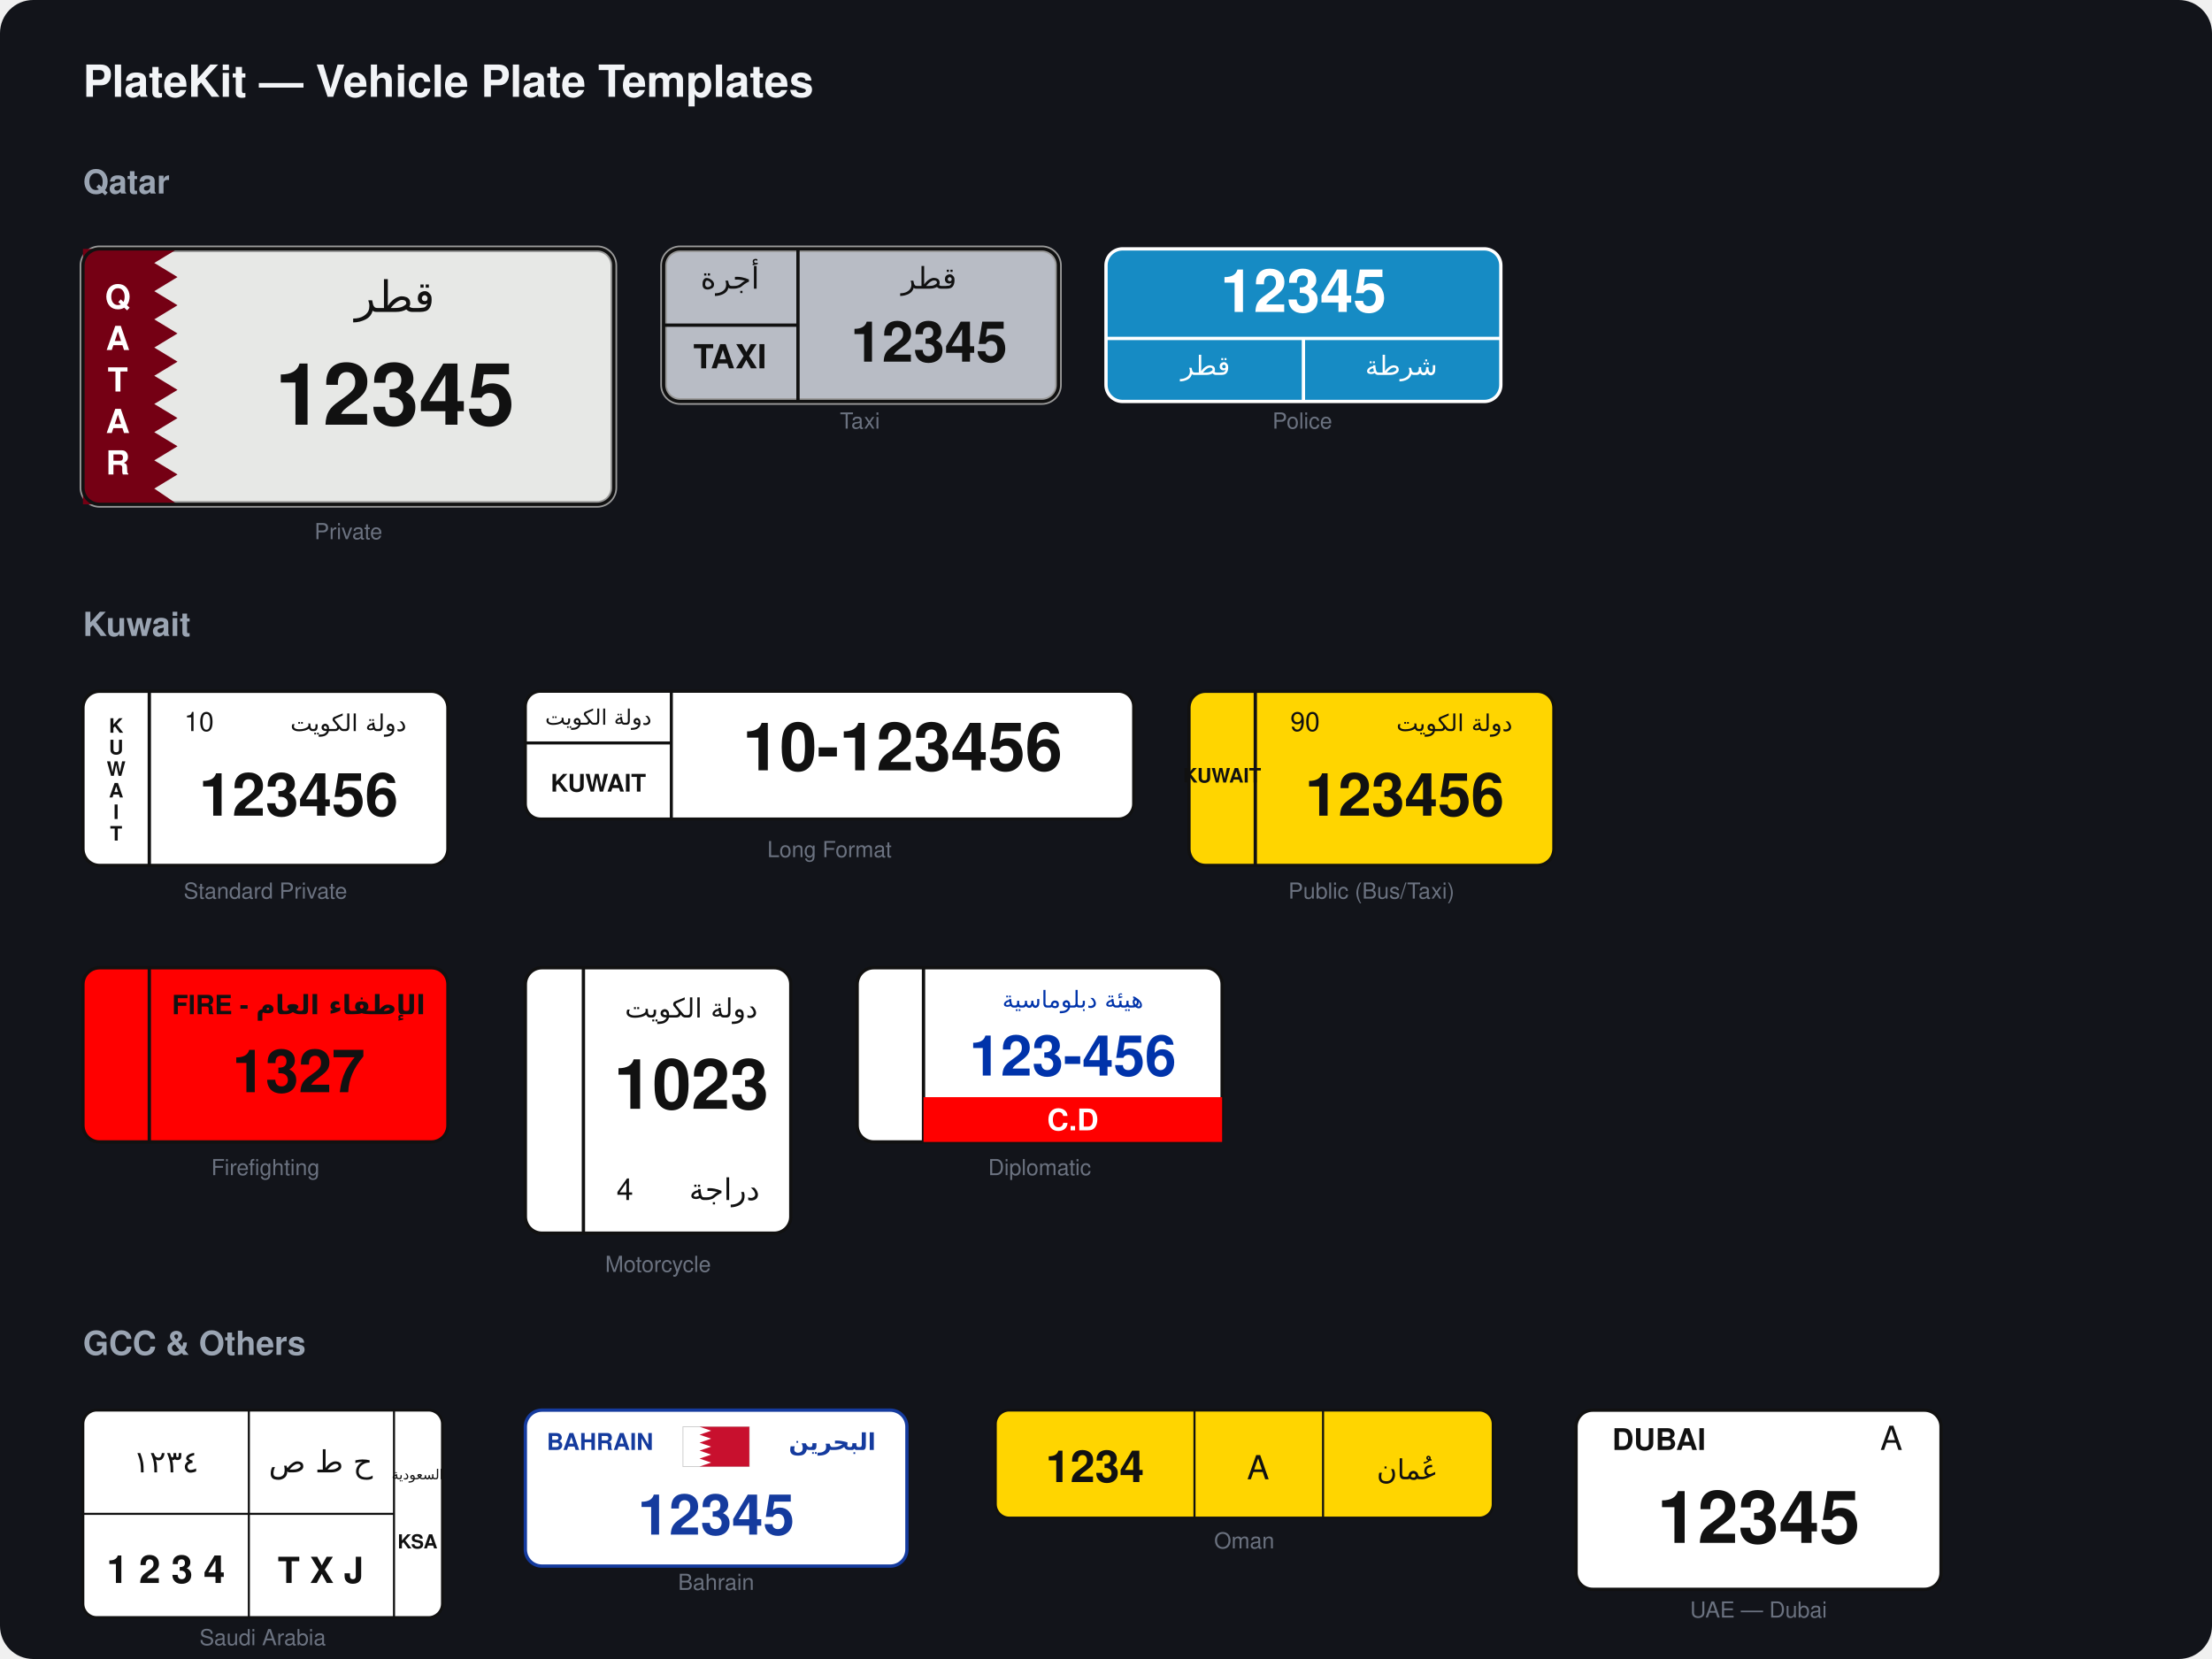
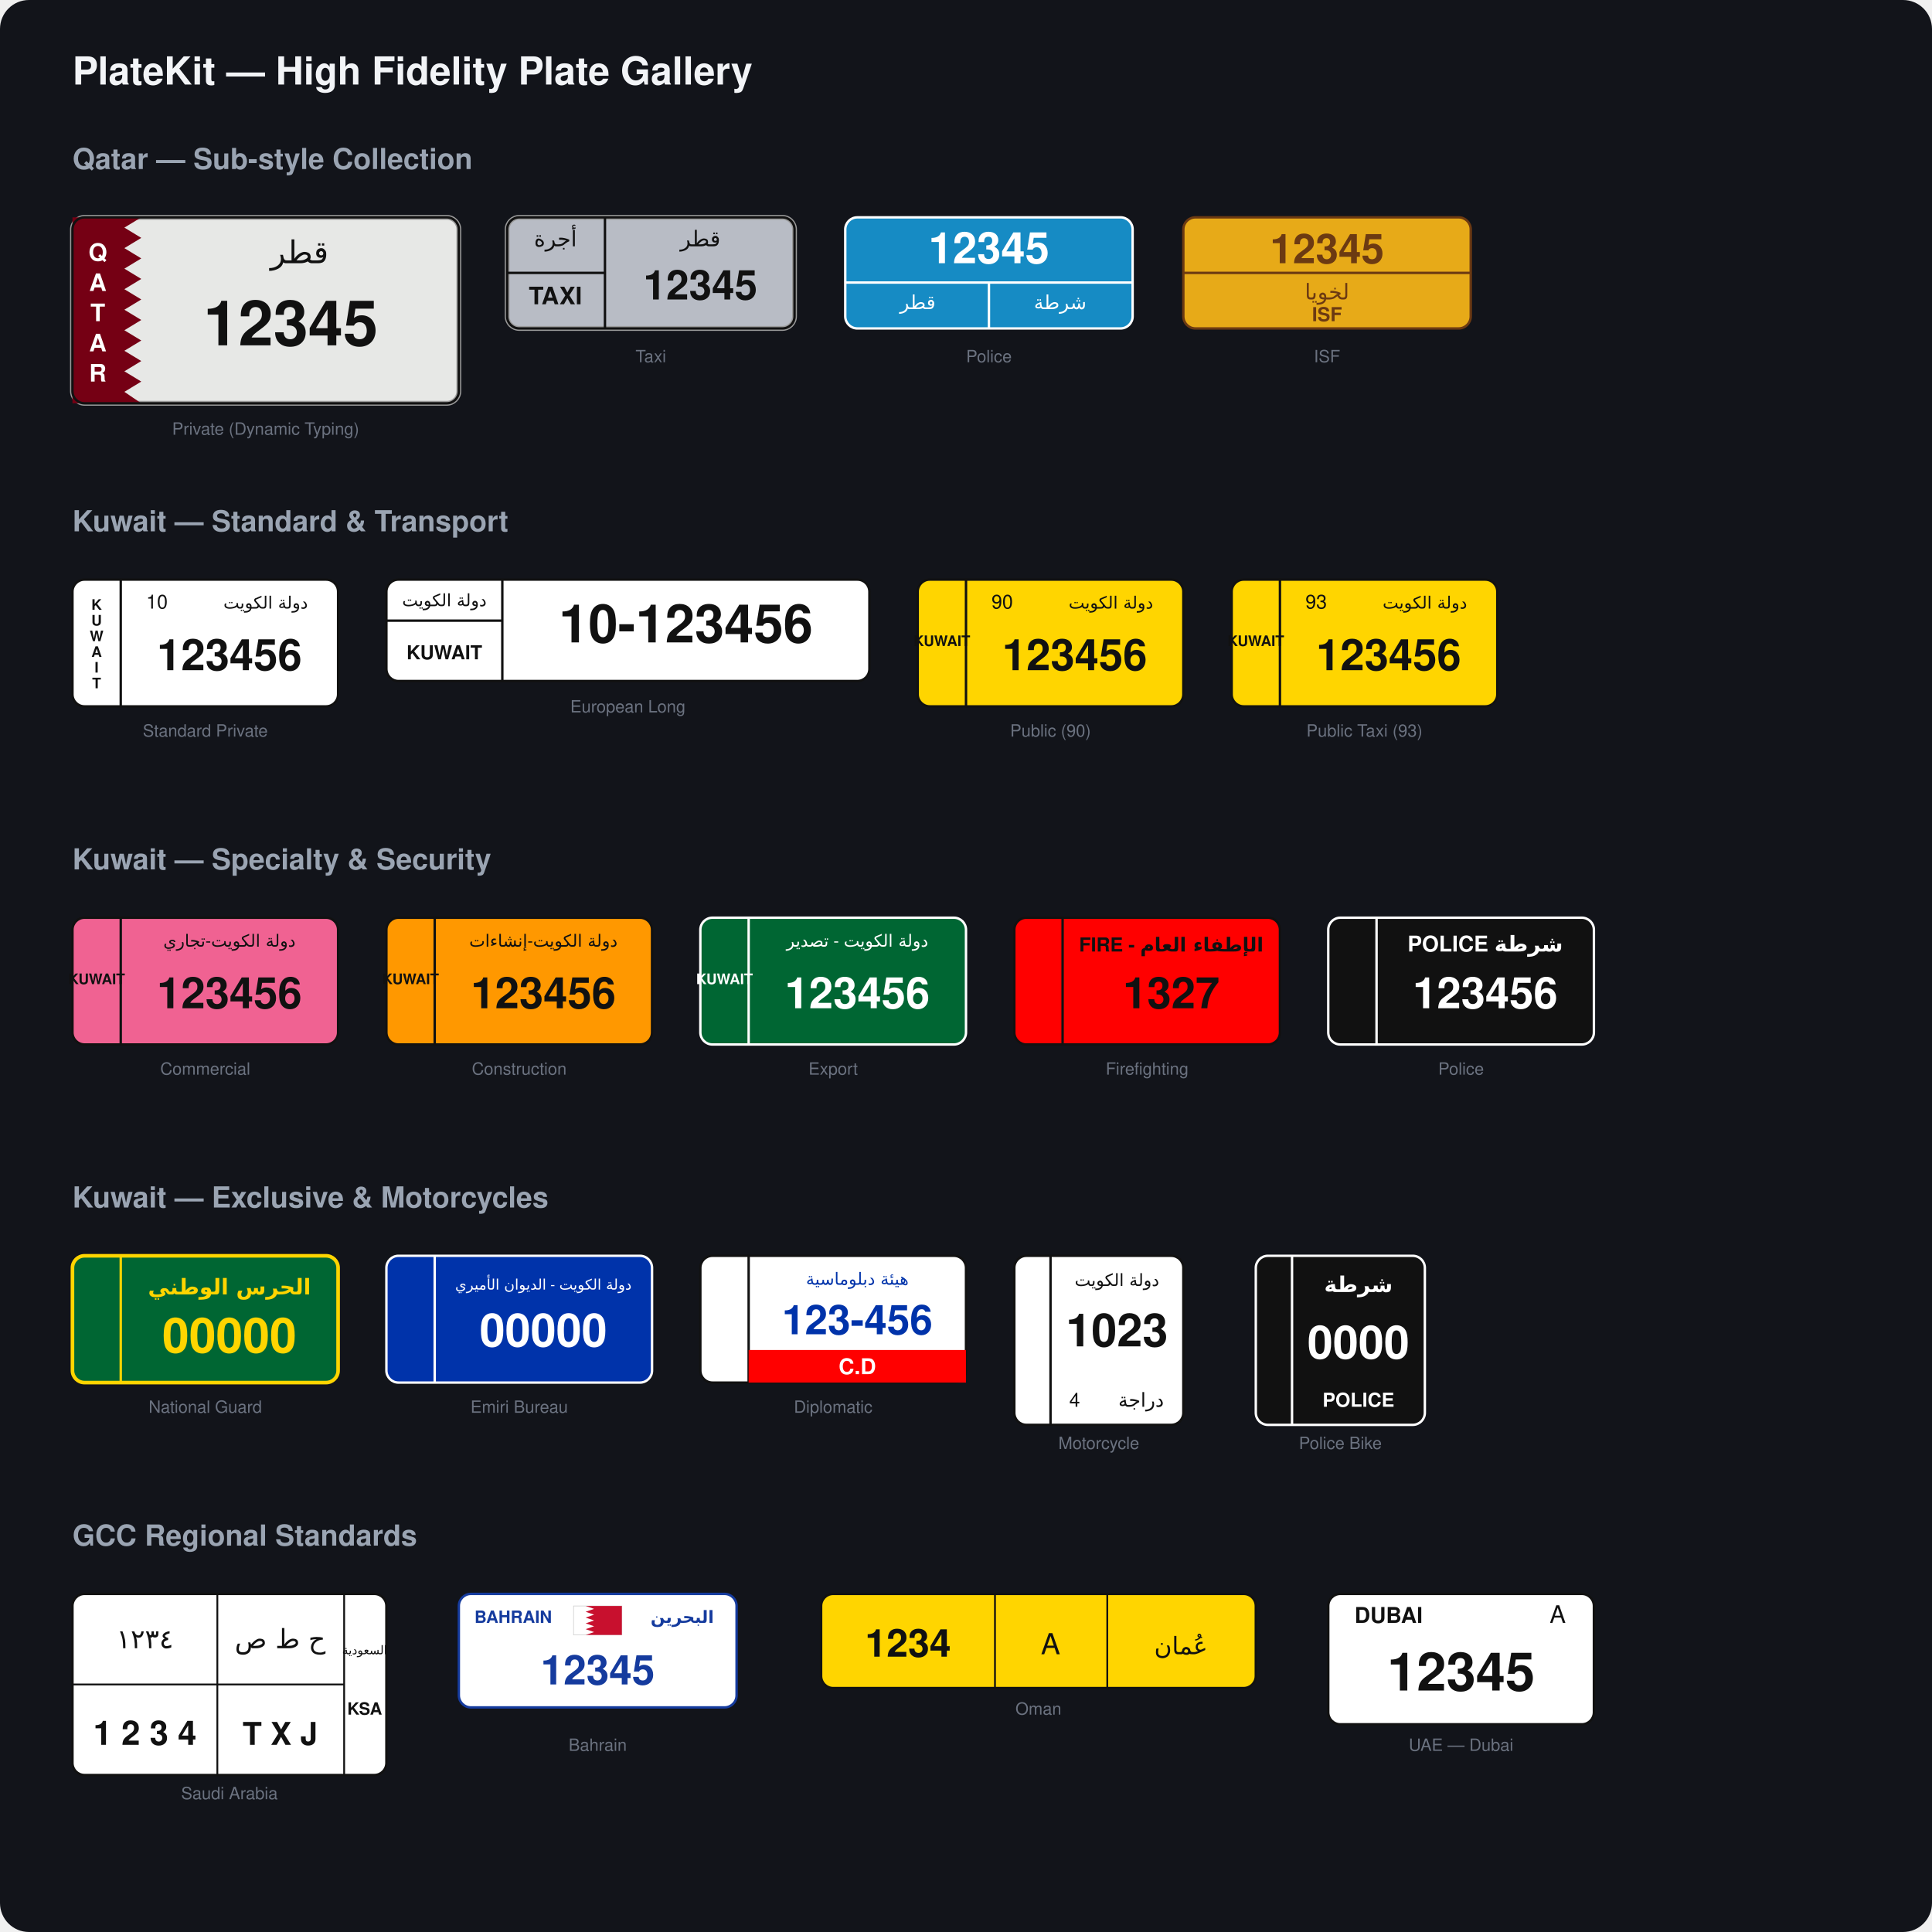
- <svg xmlns="http://www.w3.org/2000/svg" viewBox="0 0 1600 1200" role="img">
+ <svg xmlns="http://www.w3.org/2000/svg" viewBox="0 0 1600 1600" role="img">
  <defs>
    <style>
        text { font-family: -apple-system, Helvetica, Arial, sans-serif; }
        .bgc { fill: #12141a; }
        .ttl { fill: #f2f4f7; font-size: 32px; font-weight: 700; }
        .sec-ttl { fill: #9aa4b2; font-size: 24px; font-weight: 600; }
-         .cap { fill: #6b7280; font-size: 16px; text-anchor: middle; }
+         .cap { fill: #6b7280; font-size: 14px; text-anchor: middle; }
+         .highlight { fill: none; stroke: #2f6fed; stroke-width: 4; stroke-dasharray: 10 5; }
    </style>
  </defs>
-   <rect class="bgc" width="1600" height="1200" rx="24" />
-   <text x="60" y="70" class="ttl">PlateKit — Vehicle Plate Templates</text>
-   <text x="60" y="140" class="sec-ttl">Qatar</text>
-   <g transform="translate(60, 180) scale(1.2)">
+   <rect class="bgc" width="1600" height="1600" rx="24" />
+   <text x="60" y="70" class="ttl">PlateKit — High Fidelity Plate Gallery</text>
+   <text x="60" y="140" class="sec-ttl">Qatar — Sub-style Collection</text>
+   <g transform="translate(60, 180)">
    <rect width="320" height="154" rx="10" fill="#E7E8E6" stroke="#9A9A9A" stroke-width="4" />
    <path d="M0,0 L57,0 L43,8.5 L57,17 L43,25.5 L57,34 L43,42.5 L57,51 L43,59.5 L57,68 L43,76.5 L57,85 L43,93.5 L57,102 L43,110.5 L57,119 L43,127.5 L57,136 L43,144.5 L57,154 L0,154 Z" fill="#750014" />
    <text x="21" y="36" text-anchor="middle" font-size="20" font-weight="700" fill="#fff">Q</text>
    <text x="21" y="61" text-anchor="middle" font-size="20" font-weight="700" fill="#fff">A</text>
    <text x="21" y="86" text-anchor="middle" font-size="20" font-weight="700" fill="#fff">T</text>
    <text x="21" y="111" text-anchor="middle" font-size="20" font-weight="700" fill="#fff">A</text>
    <text x="21" y="136" text-anchor="middle" font-size="20" font-weight="700" fill="#fff">R</text>
    <text x="188" y="38" text-anchor="middle" font-size="26" fill="#111">قطر</text>
-     <text x="188" y="106" text-anchor="middle" font-size="52" font-weight="800" fill="#111">12345</text>
+     <text x="188" y="106" text-anchor="middle" font-size="52" font-weight="800" fill="#111">
+         12345
+         <animate attributeName="opacity" values="1;0;1" dur="2s" repeatCount="indefinite" />
+     </text>
    <rect width="320" height="154" rx="10" fill="none" stroke="#111" stroke-width="2" />
  </g>
-   <text x="252" y="390" class="cap">Private</text>
-   <g transform="translate(480, 180) scale(1.2)">
+   <text x="220" y="360" class="cap">Private (Dynamic Typing)</text>
+   <g transform="translate(420, 180)">
    <rect width="238" height="92" rx="10" fill="#B8BCC5" stroke="#9A9A9A" stroke-width="4" />
    <line x1="81" y1="0" x2="81" y2="92" stroke="#111" stroke-width="2" />
    <line x1="0" y1="46" x2="81" y2="46" stroke="#111" stroke-width="2" />
    <text x="40" y="24" text-anchor="middle" font-size="18" fill="#111">أجرة</text>
    <text x="40" y="72" text-anchor="middle" font-size="20" font-weight="700" fill="#111">TAXI</text>
    <text x="160" y="24" text-anchor="middle" font-size="18" fill="#111">قطر</text>
    <text x="160" y="68" text-anchor="middle" font-size="34" font-weight="800" fill="#111">12345</text>
    <rect width="238" height="92" rx="10" fill="none" stroke="#111" stroke-width="2" />
  </g>
-   <text x="622" y="310" class="cap">Taxi</text>
-   <g transform="translate(800, 180) scale(1.2)">
+   <text x="539" y="300" class="cap">Taxi</text>
+   <g transform="translate(700, 180)">
    <rect width="238" height="92" rx="10" fill="#168BC4" stroke="#fff" stroke-width="2" />
    <text x="119" y="38" text-anchor="middle" font-size="36" font-weight="800" fill="#fff">12345</text>
    <line x1="0" y1="54" x2="238" y2="54" stroke="#fff" stroke-width="2" />
    <line x1="119" y1="54" x2="119" y2="92" stroke="#fff" stroke-width="2" />
    <text x="60" y="76" text-anchor="middle" font-size="16" fill="#fff">قطر</text>
    <text x="178" y="76" text-anchor="middle" font-size="16" fill="#fff">شرطة</text>
  </g>
-   <text x="942" y="310" class="cap">Police</text>
-   <text x="60" y="460" class="sec-ttl">Kuwait</text>
-   <g transform="translate(60, 500) scale(1.2)">
+   <text x="819" y="300" class="cap">Police</text>
+   <g transform="translate(980, 180)">
+     <rect width="238" height="92" rx="10" fill="#E7AA18" stroke="#6C3A12" stroke-width="2" />
+     <text x="119" y="38" text-anchor="middle" font-size="34" font-weight="800" fill="#6C3A12">12345</text>
+     <line x1="0" y1="46" x2="238" y2="46" stroke="#6C3A12" stroke-width="2" />
+     <text x="119" y="68" text-anchor="middle" font-size="18" fill="#6C3A12">لخويا</text>
+     <text x="119" y="86" text-anchor="middle" font-size="16" font-weight="700" fill="#6C3A12">ISF</text>
+   </g>
+   <text x="1099" y="300" class="cap">ISF</text>
+   <text x="60" y="440" class="sec-ttl">Kuwait — Standard &amp; Transport</text>
+   <g transform="translate(60, 480)">
    <rect width="220" height="105" rx="10" fill="#fff" stroke="#111" stroke-width="2" />
    <line x1="40" y1="0" x2="40" y2="105" stroke="#111" stroke-width="2" />
    <text x="20" y="25" text-anchor="middle" font-size="12" font-weight="700" fill="#111">K</text>
    <text x="20" y="38" text-anchor="middle" font-size="12" font-weight="700" fill="#111">U</text>
    <text x="20" y="51" text-anchor="middle" font-size="12" font-weight="700" fill="#111">W</text>
    <text x="20" y="64" text-anchor="middle" font-size="12" font-weight="700" fill="#111">A</text>
    <text x="20" y="77" text-anchor="middle" font-size="12" font-weight="700" fill="#111">I</text>
    <text x="20" y="90" text-anchor="middle" font-size="12" font-weight="700" fill="#111">T</text>
    <text x="70" y="24" text-anchor="middle" font-size="16" fill="#111">10</text>
    <text x="160" y="24" text-anchor="middle" font-size="14" fill="#111">دولة الكويت</text>
    <text x="130" y="75" text-anchor="middle" font-size="36" font-weight="800" fill="#111">123456</text>
  </g>
-   <text x="192" y="650" class="cap">Standard Private</text>
-   <g transform="translate(380, 500) scale(1.1)">
+   <text x="170" y="610" class="cap">Standard Private</text>
+   <g transform="translate(320, 480)">
    <rect width="400" height="84" rx="10" fill="#fff" stroke="#111" stroke-width="2" />
    <line x1="96" y1="0" x2="96" y2="84" stroke="#111" stroke-width="2" />
    <line x1="0" y1="34" x2="96" y2="34" stroke="#111" stroke-width="2" />
    <text x="48" y="22" text-anchor="middle" font-size="14" fill="#111">دولة الكويت</text>
    <text x="48" y="66" text-anchor="middle" font-size="16" font-weight="700" fill="#111">KUWAIT</text>
    <text x="248" y="52" text-anchor="middle" font-size="44" font-weight="800" fill="#111">10-123456</text>
  </g>
-   <text x="600" y="620" class="cap">Long Format</text>
-   <g transform="translate(860, 500) scale(1.2)">
+   <text x="520" y="590" class="cap">European Long</text>
+   <g transform="translate(760, 480)">
    <rect width="220" height="105" rx="10" fill="#FFD500" stroke="#111" stroke-width="2" />
    <line x1="40" y1="0" x2="40" y2="105" stroke="#111" stroke-width="2" />
    <text x="20" y="55" text-anchor="middle" font-size="12" font-weight="700" fill="#111">KUWAIT</text>
    <text x="70" y="24" text-anchor="middle" font-size="16" fill="#111">90</text>
    <text x="160" y="24" text-anchor="middle" font-size="14" fill="#111">دولة الكويت</text>
    <text x="130" y="75" text-anchor="middle" font-size="36" font-weight="800" fill="#111">123456</text>
  </g>
-   <text x="992" y="650" class="cap">Public (Bus/Taxi)</text>
-   <g transform="translate(60, 700) scale(1.2)">
+   <text x="870" y="610" class="cap">Public (90)</text>
+   <g transform="translate(1020, 480)">
+     <rect width="220" height="105" rx="10" fill="#FFD500" stroke="#111" stroke-width="2" />
+     <line x1="40" y1="0" x2="40" y2="105" stroke="#111" stroke-width="2" />
+     <text x="20" y="55" text-anchor="middle" font-size="12" font-weight="700" fill="#111">KUWAIT</text>
+     <text x="70" y="24" text-anchor="middle" font-size="16" fill="#111">93</text>
+     <text x="160" y="24" text-anchor="middle" font-size="14" fill="#111">دولة الكويت</text>
+     <text x="130" y="75" text-anchor="middle" font-size="36" font-weight="800" fill="#111">123456</text>
+   </g>
+   <text x="1130" y="610" class="cap">Public Taxi (93)</text>
+   <text x="60" y="720" class="sec-ttl">Kuwait — Specialty &amp; Security</text>
+   <g transform="translate(60, 760)">
+     <rect width="220" height="105" rx="10" fill="#F06292" stroke="#111" stroke-width="2" />
+     <line x1="40" y1="0" x2="40" y2="105" stroke="#111" stroke-width="2" />
+     <text x="20" y="55" text-anchor="middle" font-size="12" font-weight="700" fill="#111">KUWAIT</text>
+     <text x="130" y="24" text-anchor="middle" font-size="14" fill="#111">دولة الكويت-تجاري</text>
+     <text x="130" y="75" text-anchor="middle" font-size="36" font-weight="800" fill="#111">123456</text>
+   </g>
+   <text x="170" y="890" class="cap">Commercial</text>
+   <g transform="translate(320, 760)">
+     <rect width="220" height="105" rx="10" fill="#FF9800" stroke="#111" stroke-width="2" />
+     <line x1="40" y1="0" x2="40" y2="105" stroke="#111" stroke-width="2" />
+     <text x="20" y="55" text-anchor="middle" font-size="12" font-weight="700" fill="#111">KUWAIT</text>
+     <text x="130" y="24" text-anchor="middle" font-size="14" fill="#111">دولة الكويت-إنشاءات</text>
+     <text x="130" y="75" text-anchor="middle" font-size="36" font-weight="800" fill="#111">123456</text>
+   </g>
+   <text x="430" y="890" class="cap">Construction</text>
+   <g transform="translate(580, 760)">
+     <rect width="220" height="105" rx="10" fill="#006633" stroke="#fff" stroke-width="2" />
+     <line x1="40" y1="0" x2="40" y2="105" stroke="#fff" stroke-width="2" />
+     <text x="20" y="55" text-anchor="middle" font-size="12" font-weight="700" fill="#fff">KUWAIT</text>
+     <text x="130" y="24" text-anchor="middle" font-size="14" fill="#fff">دولة الكويت - تصدير</text>
+     <text x="130" y="75" text-anchor="middle" font-size="36" font-weight="800" fill="#fff">123456</text>
+   </g>
+   <text x="690" y="890" class="cap">Export</text>
+   <g transform="translate(840, 760)">
    <rect width="220" height="105" rx="10" fill="#FF0000" stroke="#111" stroke-width="2" />
    <line x1="40" y1="0" x2="40" y2="105" stroke="#111" stroke-width="2" />
    <text x="130" y="28" text-anchor="middle" font-size="16" font-weight="700" fill="#111">FIRE - الإطفاء العام</text>
    <text x="130" y="75" text-anchor="middle" font-size="36" font-weight="800" fill="#111">1327</text>
  </g>
-   <text x="192" y="850" class="cap">Firefighting</text>
-   <g transform="translate(380, 700) scale(1.2)">
-     <rect width="160" height="160" rx="10" fill="#fff" stroke="#111" stroke-width="2" />
-     <line x1="35" y1="0" x2="35" y2="160" stroke="#111" stroke-width="2" />
-     <text x="100" y="30" text-anchor="middle" font-size="16" fill="#111">دولة الكويت</text>
-     <text x="100" y="85" text-anchor="middle" font-size="42" font-weight="800" fill="#111">1023</text>
-     <text x="60" y="140" text-anchor="middle" font-size="18" fill="#111">4</text>
-     <text x="120" y="140" text-anchor="middle" font-size="18" fill="#111">دراجة</text>
-   </g>
-   <text x="476" y="920" class="cap">Motorcycle</text>
-   <g transform="translate(620, 700) scale(1.2)">
+   <text x="950" y="890" class="cap">Firefighting</text>
+   <g transform="translate(1100, 760)">
+     <rect width="220" height="105" rx="10" fill="#111" stroke="#fff" stroke-width="2" />
+     <line x1="40" y1="0" x2="40" y2="105" stroke="#fff" stroke-width="2" />
+     <text x="130" y="28" text-anchor="middle" font-size="18" font-weight="700" fill="#fff">POLICE شرطة</text>
+     <text x="130" y="75" text-anchor="middle" font-size="36" font-weight="800" fill="#fff">123456</text>
+   </g>
+   <text x="1210" y="890" class="cap">Police</text>
+   <text x="60" y="1000" class="sec-ttl">Kuwait — Exclusive &amp; Motorcycles</text>
+   <g transform="translate(60, 1040)">
+     <rect width="220" height="105" rx="10" fill="#006633" stroke="#FFD500" stroke-width="3" />
+     <line x1="40" y1="0" x2="40" y2="105" stroke="#FFD500" stroke-width="2" />
+     <text x="130" y="32" text-anchor="middle" font-size="18" font-weight="700" fill="#FFD500">الحرس الوطني</text>
+     <text x="130" y="80" text-anchor="middle" font-size="40" font-weight="800" fill="#FFD500">00000</text>
+   </g>
+   <text x="170" y="1170" class="cap">National Guard</text>
+   <g transform="translate(320, 1040)">
+     <rect width="220" height="105" rx="10" fill="#0033AA" stroke="#fff" stroke-width="2" />
+     <line x1="40" y1="0" x2="40" y2="105" stroke="#fff" stroke-width="2" />
+     <text x="130" y="28" text-anchor="middle" font-size="12" fill="#fff">دولة الكويت - الديوان الأميري</text>
+     <text x="130" y="75" text-anchor="middle" font-size="38" font-weight="800" fill="#fff">00000</text>
+   </g>
+   <text x="430" y="1170" class="cap">Emiri Bureau</text>
+   <g transform="translate(580, 1040)">
    <rect width="220" height="105" rx="10" fill="#fff" stroke="#111" stroke-width="2" />
    <line x1="40" y1="0" x2="40" y2="105" stroke="#111" stroke-width="2" />
    <text x="130" y="24" text-anchor="middle" font-size="14" fill="#0033AA">هيئة دبلوماسية</text>
    <text x="130" y="65" text-anchor="middle" font-size="34" font-weight="800" fill="#0033AA">123-456</text>
    <rect x="40" y="78" width="180" height="27" fill="#FF0000" />
    <text x="130" y="98" text-anchor="middle" font-size="18" font-weight="700" fill="#fff">C.D</text>
  </g>
-   <text x="752" y="850" class="cap">Diplomatic</text>
-   <text x="60" y="980" class="sec-ttl">GCC &amp; Others</text>
-   <g transform="translate(60, 1020) scale(1.0)">
+   <text x="690" y="1170" class="cap">Diplomatic</text>
+   <g transform="translate(840, 1040)">
+     <rect width="140" height="140" rx="10" fill="#fff" stroke="#111" stroke-width="2" />
+     <line x1="30" y1="0" x2="30" y2="140" stroke="#111" stroke-width="2" />
+     <text x="85" y="25" text-anchor="middle" font-size="14" fill="#111">دولة الكويت</text>
+     <text x="85" y="75" text-anchor="middle" font-size="38" font-weight="800" fill="#111">1023</text>
+     <text x="50" y="125" text-anchor="middle" font-size="16" fill="#111">4</text>
+     <text x="105" y="125" text-anchor="middle" font-size="16" fill="#111">دراجة</text>
+   </g>
+   <text x="910" y="1200" class="cap">Motorcycle</text>
+   <g transform="translate(1040, 1040)">
+     <rect width="140" height="140" rx="10" fill="#111" stroke="#fff" stroke-width="2" />
+     <line x1="30" y1="0" x2="30" y2="140" stroke="#fff" stroke-width="2" />
+     <text x="85" y="30" text-anchor="middle" font-size="18" font-weight="700" fill="#fff">شرطة</text>
+     <text x="85" y="85" text-anchor="middle" font-size="38" font-weight="800" fill="#fff">0000</text>
+     <text x="85" y="125" text-anchor="middle" font-size="16" font-weight="700" fill="#fff">POLICE</text>
+   </g>
+   <text x="1110" y="1200" class="cap">Police Bike</text>
+   <text x="60" y="1280" class="sec-ttl">GCC Regional Standards</text>
+   <g transform="translate(60, 1320)">
    <rect width="260" height="150" rx="10" fill="#ffffff" stroke="#111" stroke-width="2" />
    <line x1="120" y1="0" x2="120" y2="150" stroke="#111" stroke-width="1.5" />
    <line x1="0" y1="75" x2="225" y2="75" stroke="#111" stroke-width="1.5" />
    <line x1="225" y1="0" x2="225" y2="150" stroke="#111" stroke-width="1.5" />
    <text x="60" y="45" text-anchor="middle" font-size="22" fill="#111">١٢٣٤</text>
    <text x="172" y="45" text-anchor="middle" font-size="22" fill="#111">ح ط ص</text>
    <text x="60" y="125" text-anchor="middle" font-size="28" font-weight="800" fill="#111">1 2 3 4</text>
    <text x="172" y="125" text-anchor="middle" font-size="26" font-weight="800" fill="#111">T X J</text>
    <text x="242" y="50" text-anchor="middle" font-size="10" fill="#111">السعودية</text>
    <text x="242" y="100" text-anchor="middle" font-size="14" font-weight="700" fill="#111">KSA</text>
  </g>
-   <text x="190" y="1190" class="cap">Saudi Arabia</text>
-   <g transform="translate(380, 1020) scale(1.2)">
+   <text x="190" y="1490" class="cap">Saudi Arabia</text>
+   <g transform="translate(380, 1320)">
    <rect width="230" height="94" rx="10" fill="#ffffff" stroke="#153B9E" stroke-width="2" />
    <text x="45" y="24" text-anchor="middle" font-size="14" font-weight="700" fill="#153B9E">BAHRAIN</text>
    <rect x="95" y="10" width="40" height="24" fill="#ffffff" stroke="#ccc" stroke-width="0.5" />
    <path d="M135,10 L105,10 L112,12.4 L105,14.8 L112,17.2 L105,19.6 L112,22 L105,24.4 L112,26.8 L105,29.2 L112,31.6 L105,34 L135,34 Z" fill="#C8102E" />
    <text x="185" y="24" text-anchor="middle" font-size="14" font-weight="700" fill="#153B9E">البحرين</text>
    <text x="115" y="75" text-anchor="middle" font-size="34" font-weight="800" fill="#153B9E">12345</text>
  </g>
-   <text x="518" y="1150" class="cap">Bahrain</text>
-   <g transform="translate(720, 1020) scale(1.0)">
+   <text x="495" y="1450" class="cap">Bahrain</text>
+   <g transform="translate(680, 1320)">
    <rect width="360" height="78" rx="10" fill="#FFD500" stroke="#111" stroke-width="2" />
    <line x1="144" y1="0" x2="144" y2="78" stroke="#111" stroke-width="1.5" />
    <line x1="237" y1="0" x2="237" y2="78" stroke="#111" stroke-width="1.5" />
    <text x="72" y="52" text-anchor="middle" font-size="32" font-weight="800" fill="#111">1234</text>
    <text x="190" y="50" text-anchor="middle" font-size="24" fill="#111">A</text>
    <text x="298" y="50" text-anchor="middle" font-size="20" fill="#111">عُمان</text>
  </g>
-   <text x="900" y="1120" class="cap">Oman</text>
-   <g transform="translate(1140, 1020) scale(1.2)">
+   <text x="860" y="1420" class="cap">Oman</text>
+   <g transform="translate(1100, 1320)">
    <rect width="220" height="108" rx="10" fill="#ffffff" stroke="#111" stroke-width="2" />
    <text x="50" y="24" text-anchor="middle" font-size="18" font-weight="700" fill="#111">DUBAI</text>
    <text x="190" y="24" text-anchor="middle" font-size="20" fill="#111">A</text>
    <text x="110" y="80" text-anchor="middle" font-size="44" font-weight="800" fill="#111">12345</text>
  </g>
-   <text x="1272" y="1170" class="cap">UAE — Dubai</text>
+   <text x="1210" y="1450" class="cap">UAE — Dubai</text>
+   <rect class="highlight" x="0" y="0" width="340" height="200" rx="15" opacity="0">
+     <animateTransform attributeName="transform" type="translate" values="50,170; 410,170; 690,170; 970,170; 50,470; 310,470; 750,470; 1010,470; 50,750; 310,750; 570,750; 830,750; 1090,750" dur="20s" repeatCount="indefinite" />
+     <animate attributeName="opacity" values="0;1;1;0" keyTimes="0;0.1;0.9;1" dur="1.5s" repeatCount="indefinite" />
+   </rect>
</svg>
